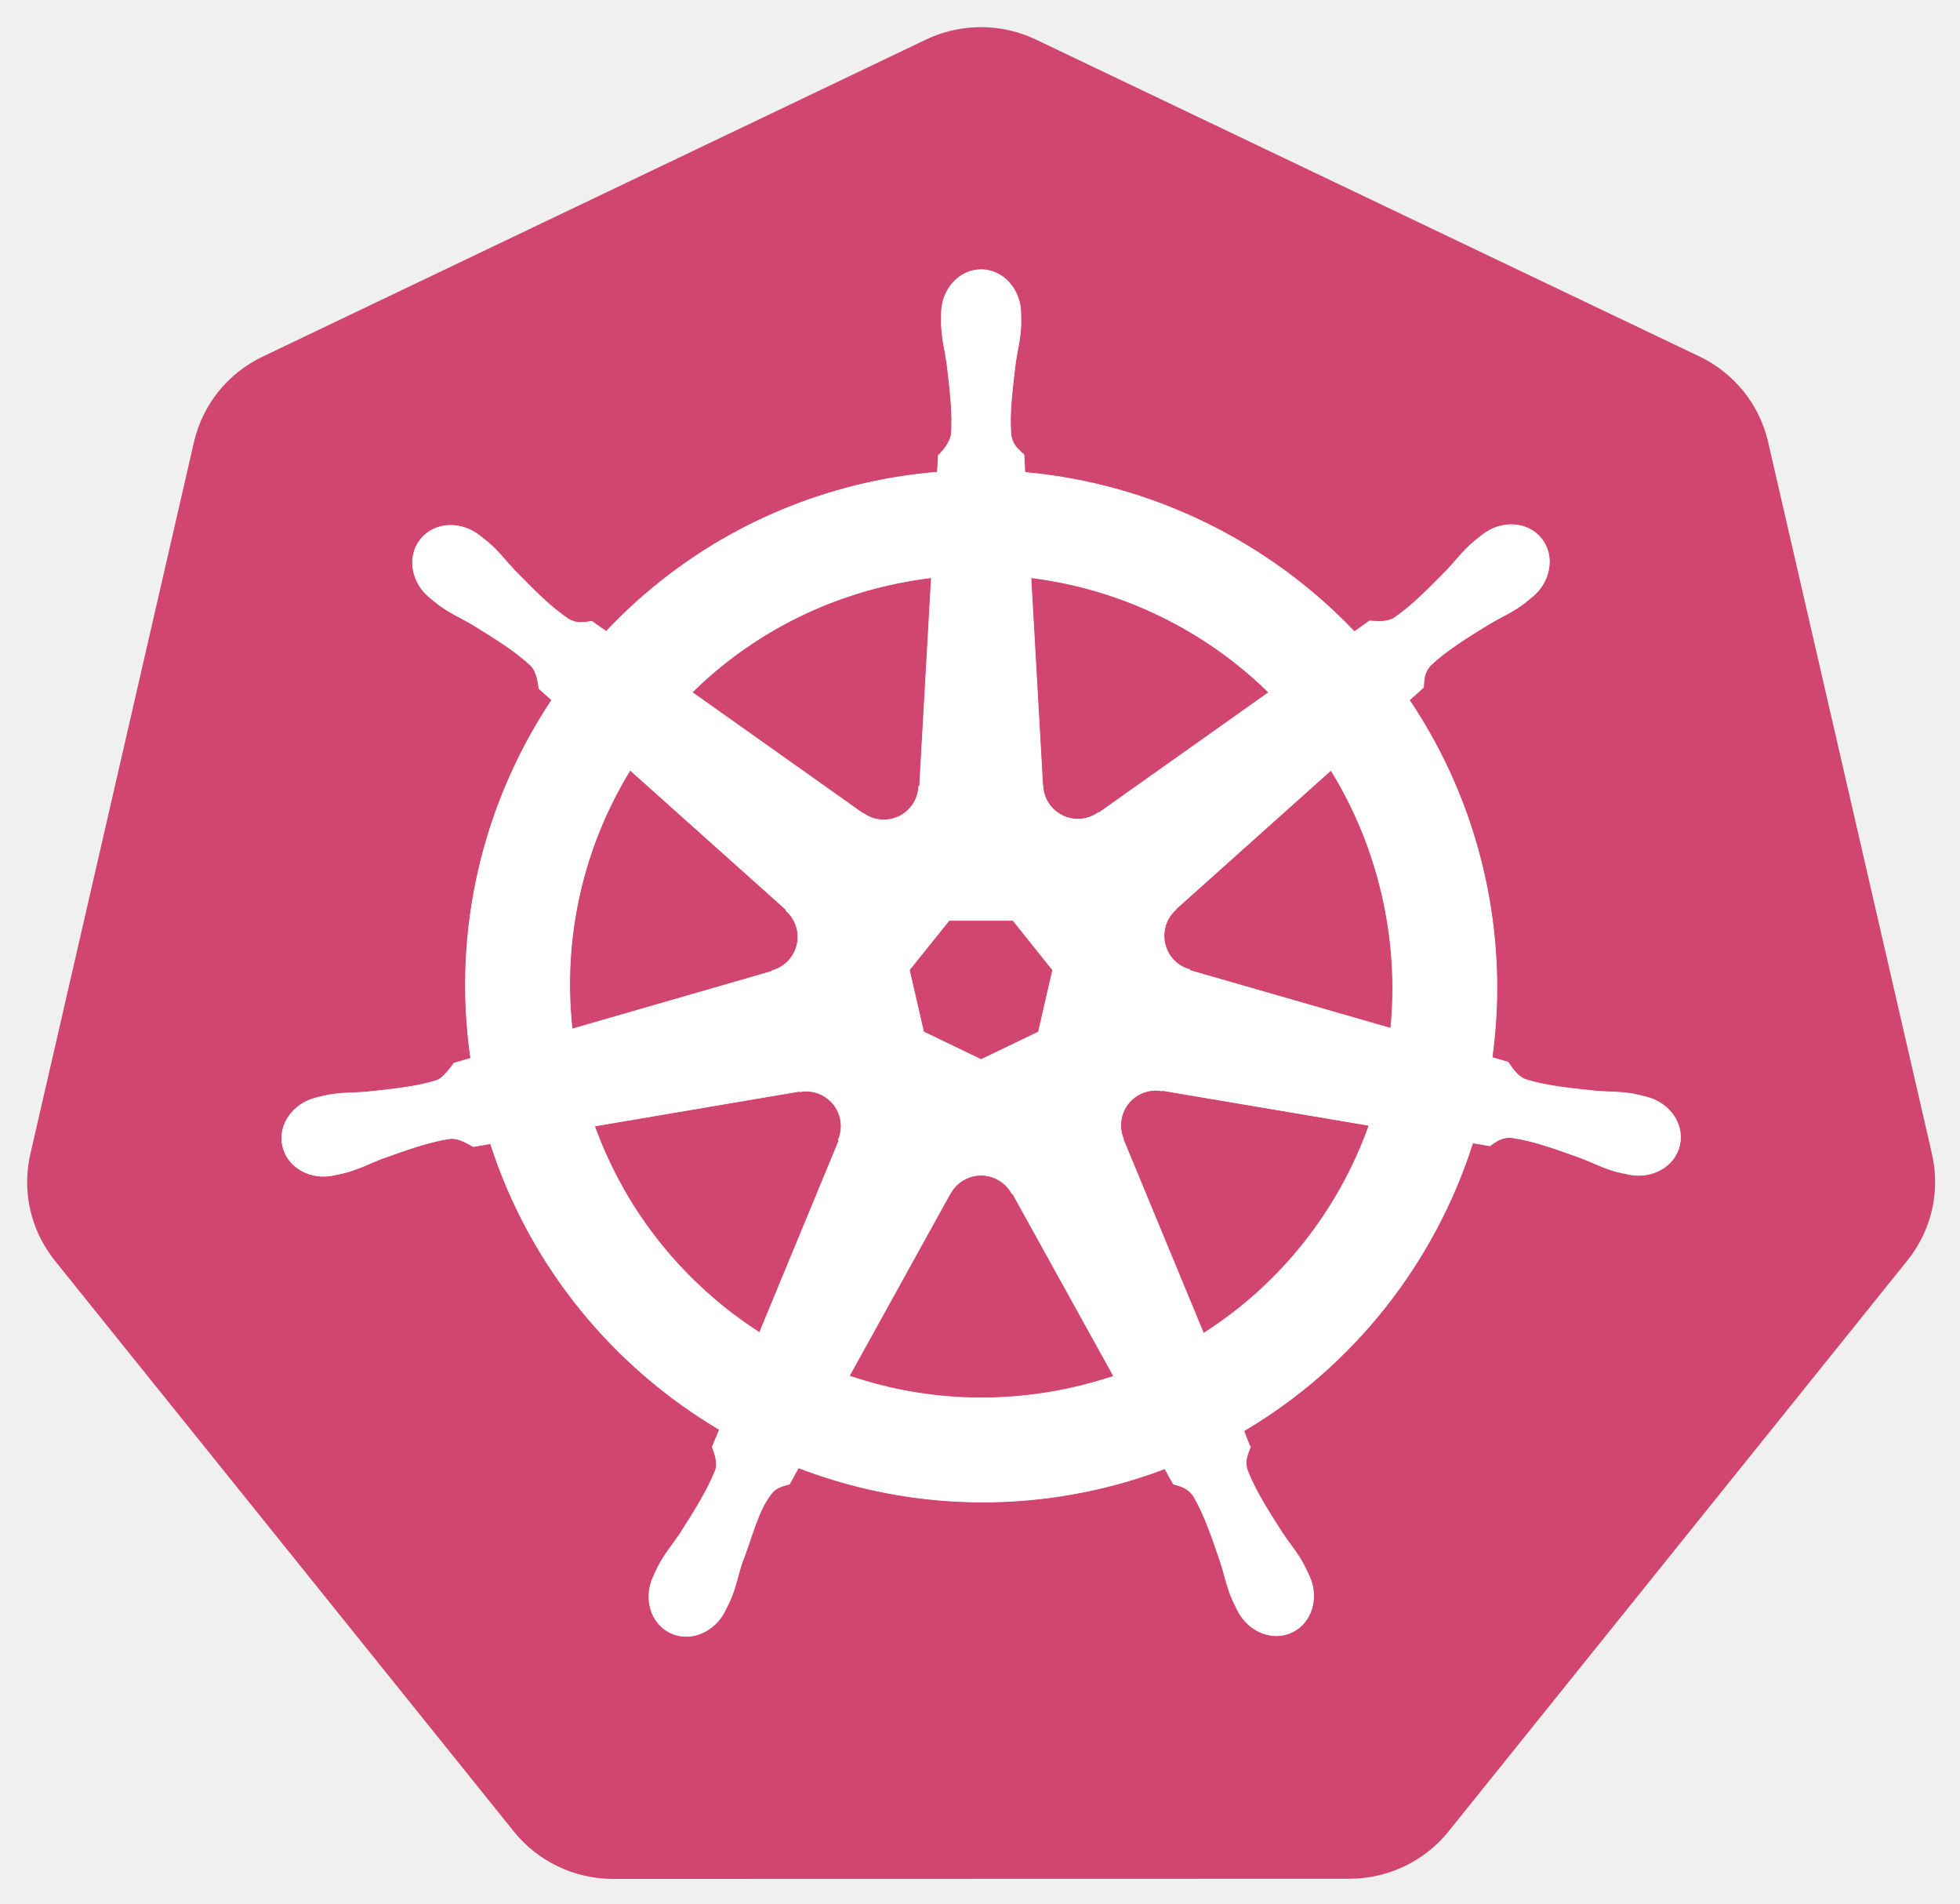
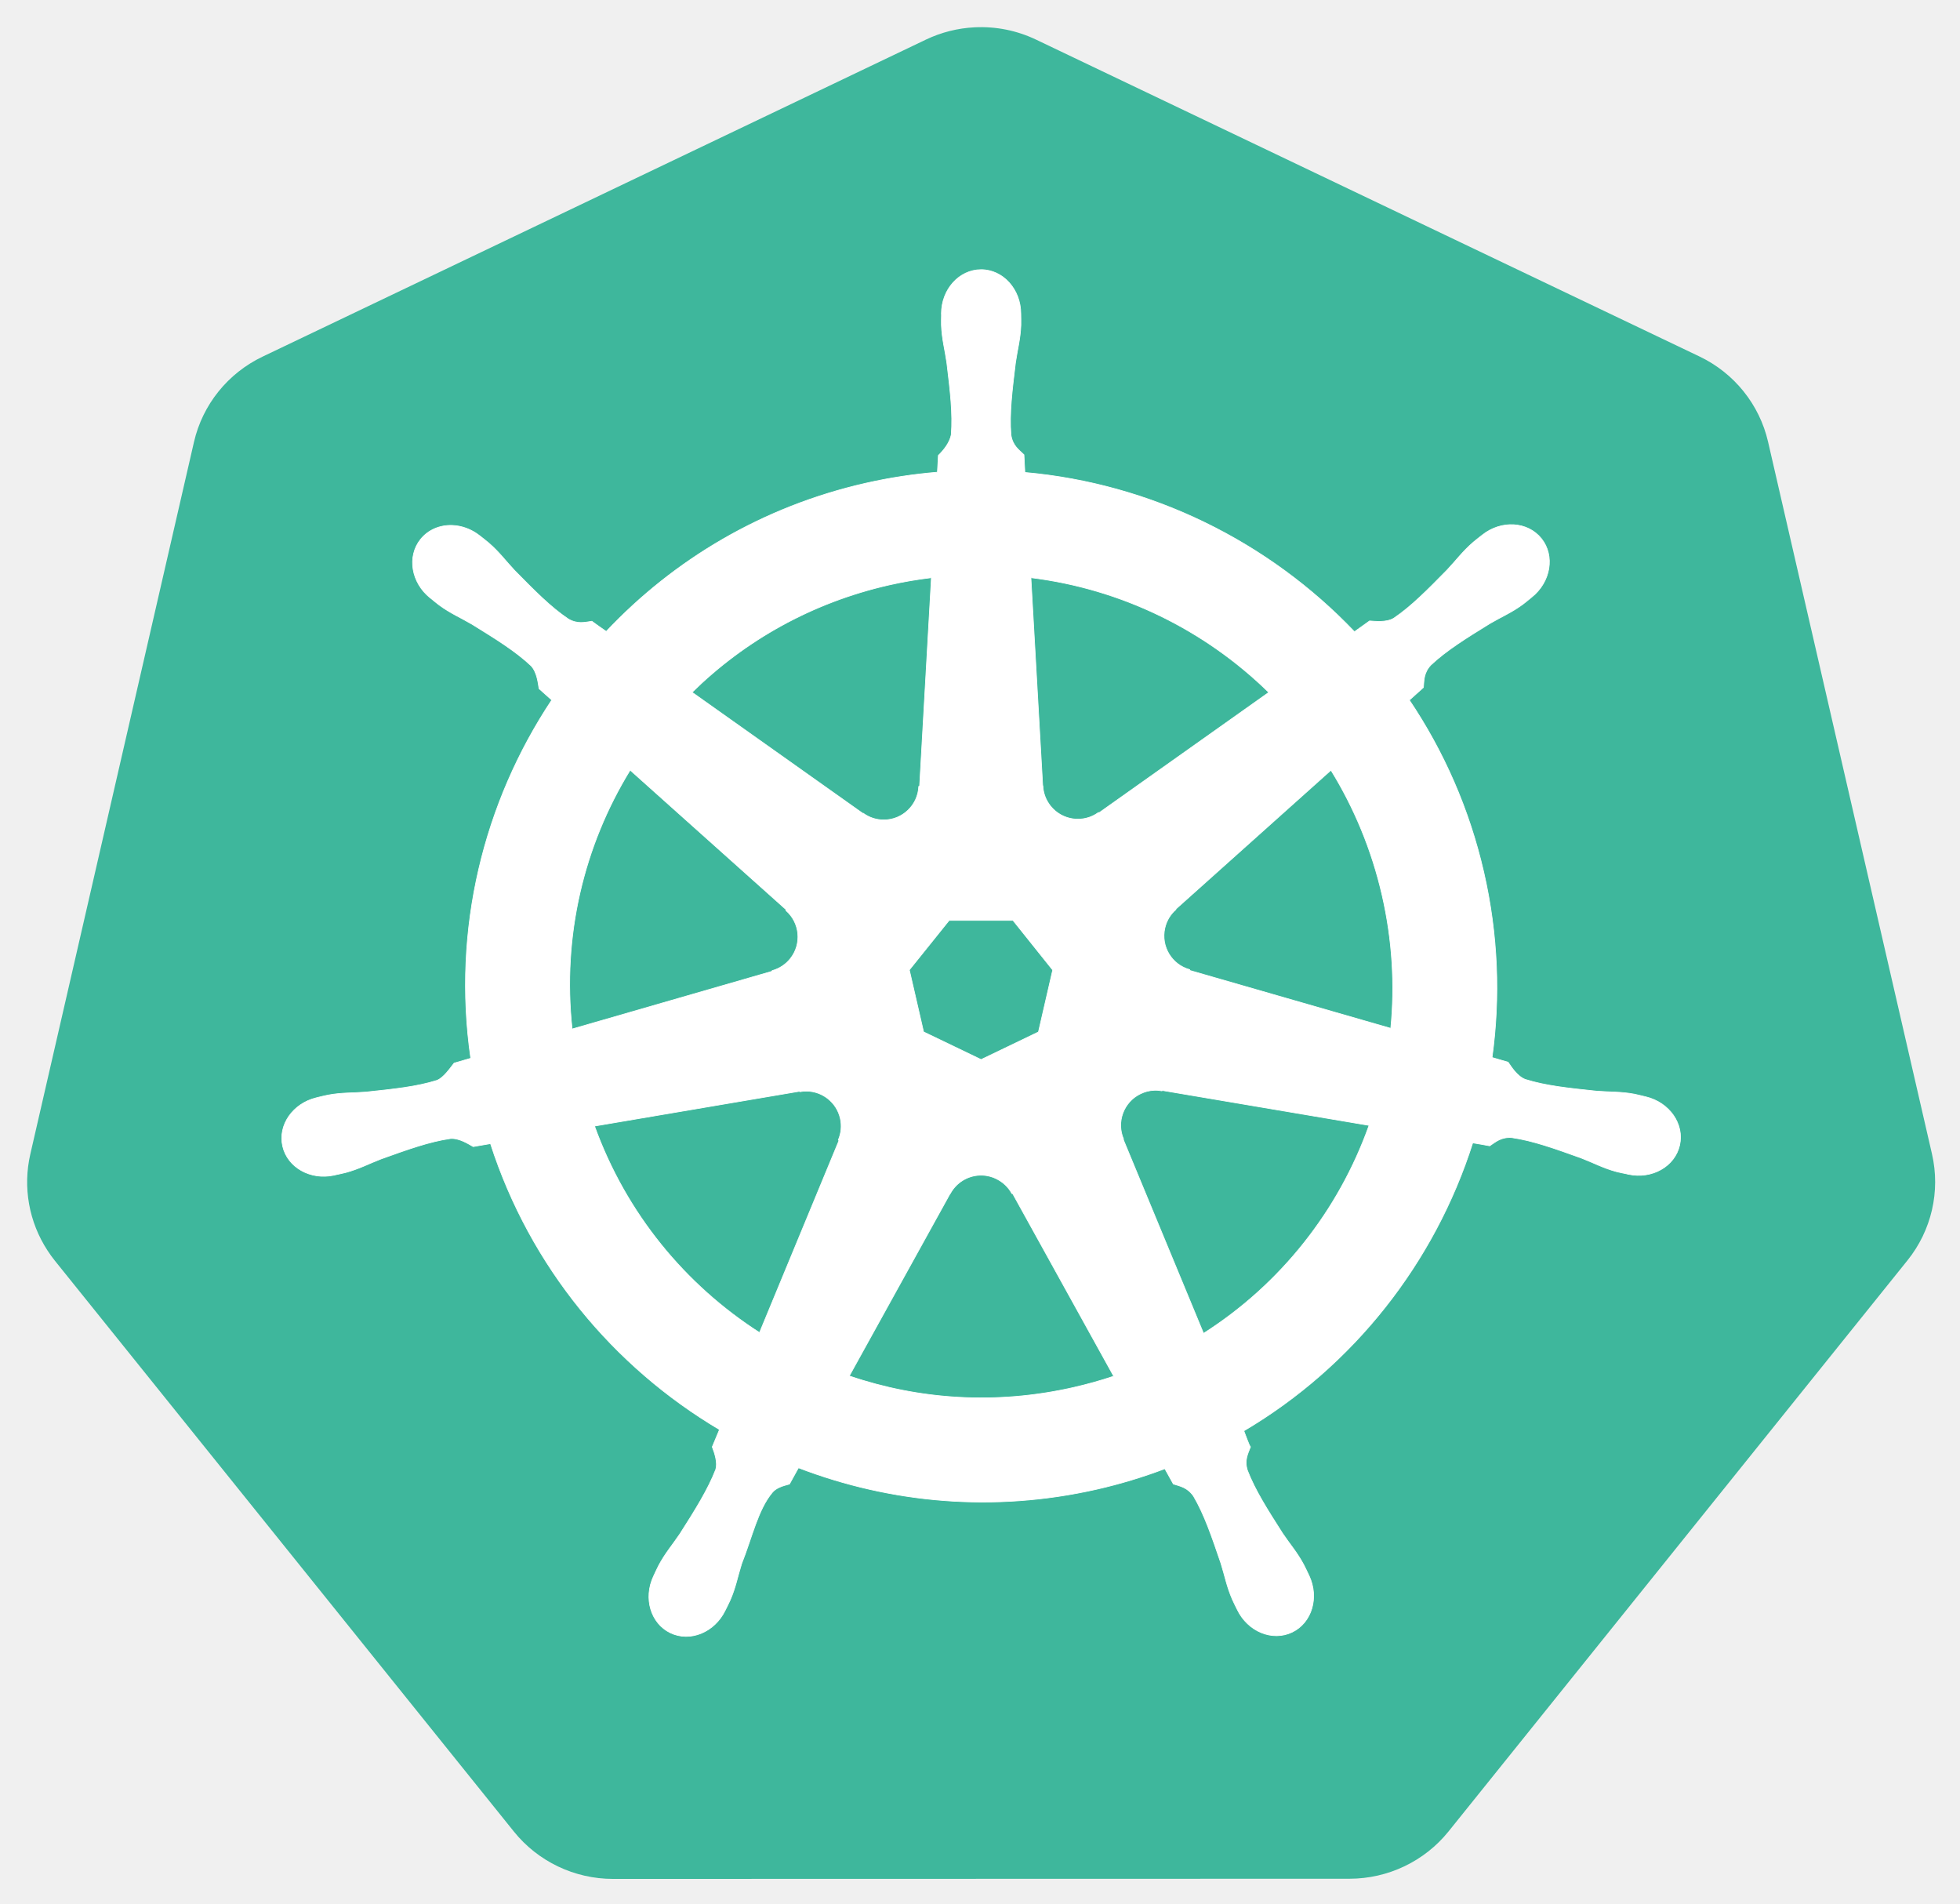
<svg xmlns="http://www.w3.org/2000/svg" height="49" viewBox="0 0 722 701">
  <g id="layer1" transform="translate(-6.326094,-174.7524)">
    <g id="g3052">
-       <path style="fill:#d14671;fill-opacity:1;stroke:#ffffff;stroke-width:0;stroke-miterlimit:4;stroke-opacity:1;stroke-dasharray:none" d="m 365.312,184.812 a 46.725,46.342 0 0 0 -17.906,4.531 l -244.344,116.75 a 46.725,46.342 0 0 0 -25.281,31.438 L 17.5,599.781 A 46.725,46.342 0 0 0 23.844,635.312 46.725,46.342 0 0 0 26.5,639 l 169.125,210.281 a 46.725,46.342 0 0 0 36.531,17.438 L 503.375,866.656 A 46.725,46.342 0 0 0 539.906,849.25 L 708.969,638.938 A 46.725,46.342 0 0 0 718,599.719 l -60.375,-262.25 a 46.725,46.342 0 0 0 -25.281,-31.438 l -244.375,-116.688 A 46.725,46.342 0 0 0 365.312,184.812 z" id="path3055" />
+       <path style="fill:#3EB79C;fill-opacity:1;stroke:#ffffff;stroke-width:0;stroke-miterlimit:4;stroke-opacity:1;stroke-dasharray:none" d="m 365.312,184.812 a 46.725,46.342 0 0 0 -17.906,4.531 l -244.344,116.75 a 46.725,46.342 0 0 0 -25.281,31.438 L 17.5,599.781 A 46.725,46.342 0 0 0 23.844,635.312 46.725,46.342 0 0 0 26.5,639 l 169.125,210.281 a 46.725,46.342 0 0 0 36.531,17.438 L 503.375,866.656 A 46.725,46.342 0 0 0 539.906,849.25 L 708.969,638.938 A 46.725,46.342 0 0 0 718,599.719 l -60.375,-262.25 a 46.725,46.342 0 0 0 -25.281,-31.438 l -244.375,-116.688 A 46.725,46.342 0 0 0 365.312,184.812 z" id="path3055" />
      <path id="path3059" d="m 367.734,274.06 c -8.077,8.2e-4 -14.626,7.276 -14.625,16.25 1e-5,0.138 0.028,0.269 0.031,0.406 -0.012,1.219 -0.071,2.688 -0.031,3.75 0.193,5.176 1.321,9.137 2,13.906 1.23,10.207 2.261,18.667 1.625,26.531 -0.619,2.965 -2.803,5.677 -4.75,7.562 l -0.344,6.188 c -8.777,0.727 -17.612,2.059 -26.438,4.062 -37.975,8.622 -70.67,28.183 -95.562,54.594 -1.615,-1.102 -4.441,-3.129 -5.281,-3.75 -2.611,0.353 -5.25,1.158 -8.688,-0.844 -6.545,-4.406 -12.506,-10.487 -19.719,-17.812 -3.305,-3.504 -5.698,-6.841 -9.625,-10.219 -0.892,-0.767 -2.253,-1.805 -3.25,-2.594 -3.07,-2.448 -6.691,-3.724 -10.188,-3.844 -4.496,-0.154 -8.824,1.604 -11.656,5.156 -5.035,6.315 -3.423,15.968 3.594,21.562 0.071,0.057 0.147,0.101 0.219,0.156 0.964,0.782 2.145,1.783 3.031,2.438 4.167,3.077 7.973,4.651 12.125,7.094 8.747,5.402 15.998,9.881 21.75,15.281 2.246,2.394 2.639,6.613 2.938,8.438 l 4.688,4.188 c -25.093,37.764 -36.707,84.409 -29.844,131.938 l -6.125,1.781 c -1.614,2.085 -3.895,5.365 -6.281,6.344 -7.525,2.37 -15.994,3.241 -26.219,4.312 -4.8,0.399 -8.942,0.161 -14.031,1.125 -1.12,0.212 -2.681,0.619 -3.906,0.906 -0.043,0.009 -0.082,0.022 -0.125,0.031 -0.067,0.015 -0.155,0.048 -0.219,0.062 -8.62,2.083 -14.158,10.006 -12.375,17.812 1.783,7.808 10.203,12.557 18.875,10.688 0.063,-0.014 0.153,-0.017 0.219,-0.031 0.098,-0.022 0.184,-0.07 0.281,-0.094 1.209,-0.265 2.724,-0.561 3.781,-0.844 5.003,-1.34 8.627,-3.308 13.125,-5.031 9.677,-3.471 17.692,-6.37 25.5,-7.5 3.261,-0.255 6.697,2.012 8.406,2.969 l 6.375,-1.094 c 14.67,45.483 45.414,82.245 84.344,105.312 l -2.656,6.375 c 0.957,2.475 2.013,5.825 1.3,8.269 -2.839,7.361 -7.701,15.131 -13.238,23.793 -2.681,4.002 -5.425,7.108 -7.844,11.688 -0.579,1.096 -1.316,2.779 -1.875,3.938 -3.759,8.042 -1.002,17.305 6.219,20.781 7.266,3.498 16.284,-0.191 20.188,-8.25 0.006,-0.011 0.026,-0.02 0.031,-0.031 0.004,-0.009 -0.004,-0.022 0,-0.031 0.556,-1.143 1.344,-2.644 1.812,-3.719 2.072,-4.747 2.762,-8.815 4.219,-13.406 3.87,-9.72 5.996,-19.919 11.323,-26.274 1.459,-1.74 3.837,-2.409 6.302,-3.07 l 3.312,-6 c 33.938,13.027 71.927,16.522 109.875,7.906 8.657,-1.966 17.014,-4.509 25.094,-7.562 0.931,1.651 2.661,4.826 3.125,5.625 2.506,0.815 5.24,1.236 7.469,4.531 3.985,6.809 6.711,14.864 10.031,24.594 1.457,4.591 2.178,8.659 4.25,13.406 0.472,1.082 1.256,2.605 1.812,3.75 3.895,8.085 12.942,11.787 20.219,8.281 7.22,-3.478 9.98,-12.74 6.219,-20.781 -0.559,-1.158 -1.327,-2.842 -1.906,-3.938 -2.419,-4.58 -5.163,-7.654 -7.844,-11.656 -5.537,-8.662 -10.13,-15.858 -12.969,-23.219 -1.187,-3.797 0.2,-6.158 1.125,-8.625 -0.554,-0.635 -1.739,-4.22 -2.438,-5.906 40.457,-23.888 70.299,-62.021 84.312,-106.062 1.892,0.297 5.182,0.879 6.25,1.094 2.2,-1.451 4.222,-3.344 8.188,-3.031 7.808,1.129 15.823,4.03 25.5,7.5 4.498,1.723 8.122,3.723 13.125,5.062 1.057,0.283 2.572,0.547 3.781,0.812 0.097,0.024 0.183,0.071 0.281,0.094 0.065,0.015 0.156,0.017 0.219,0.031 8.672,1.867 17.094,-2.879 18.875,-10.688 1.781,-7.807 -3.754,-15.732 -12.375,-17.812 -1.254,-0.285 -3.032,-0.769 -4.25,-1 -5.089,-0.964 -9.231,-0.726 -14.031,-1.125 -10.225,-1.071 -18.694,-1.943 -26.219,-4.312 -3.068,-1.19 -5.251,-4.841 -6.313,-6.344 l -5.906,-1.719 c 3.062,-22.154 2.237,-45.211 -3.062,-68.281 -5.348,-23.285 -14.8,-44.581 -27.406,-63.344 1.515,-1.377 4.376,-3.911 5.188,-4.656 0.237,-2.624 0.033,-5.376 2.75,-8.281 5.751,-5.401 13.003,-9.879 21.75,-15.281 4.152,-2.443 7.99,-4.017 12.156,-7.094 0.942,-0.696 2.229,-1.798 3.219,-2.594 7.015,-5.596 8.631,-15.248 3.594,-21.562 -5.037,-6.314 -14.797,-6.909 -21.812,-1.312 -0.999,0.791 -2.354,1.823 -3.25,2.594 -3.926,3.378 -6.351,6.714 -9.656,10.219 -7.212,7.326 -13.174,13.438 -19.719,17.844 -2.836,1.651 -6.99,1.08 -8.875,0.969 l -5.562,3.969 c -31.719,-33.261 -74.905,-54.525 -121.406,-58.656 -0.13,-1.949 -0.3,-5.471 -0.344,-6.531 -1.904,-1.822 -4.203,-3.377 -4.781,-7.312 -0.636,-7.864 0.426,-16.325 1.656,-26.531 0.679,-4.769 1.807,-8.73 2,-13.906 0.044,-1.177 -0.026,-2.884 -0.031,-4.156 -9.6e-4,-8.974 -6.548,-16.251 -14.625,-16.25 z m -18.312,113.438 -4.344,76.719 -0.312,0.156 c -0.291,6.863 -5.94,12.344 -12.875,12.344 -2.841,0 -5.463,-0.912 -7.594,-2.469 l -0.125,0.062 -62.906,-44.594 c 19.334,-19.011 44.063,-33.06 72.562,-39.531 5.206,-1.182 10.41,-2.059 15.594,-2.688 z m 36.656,0 c 33.273,4.092 64.045,19.159 87.625,42.25 l -62.5,44.312 -0.219,-0.094 c -5.547,4.052 -13.363,3.046 -17.688,-2.375 -1.771,-2.221 -2.701,-4.832 -2.812,-7.469 l -0.062,-0.031 z m -147.625,70.875 57.438,51.375 -0.062,0.312 c 5.184,4.507 5.949,12.328 1.625,17.75 -1.771,2.221 -4.142,3.711 -6.688,4.406 l -0.062,0.25 -73.625,21.25 c -3.747,-34.265 4.329,-67.574 21.375,-95.344 z m 258.156,0.031 c 8.534,13.833 14.997,29.282 18.844,46.031 3.801,16.548 4.755,33.067 3.188,49.031 l -74,-21.312 -0.062,-0.312 c -6.627,-1.811 -10.699,-8.552 -9.156,-15.312 0.632,-2.77 2.102,-5.113 4.094,-6.844 l -0.031,-0.156 57.125,-51.125 z m -140.656,55.312 23.531,0 14.625,18.281 -5.25,22.812 -21.125,10.156 -21.188,-10.188 -5.25,-22.812 z m 75.438,62.562 c 1,-0.051 1.996,0.04 2.969,0.219 l 0.125,-0.156 76.156,12.875 c -11.146,31.313 -32.473,58.44 -60.969,76.594 l -29.562,-71.406 0.094,-0.125 c -2.716,-6.31 0.002,-13.71 6.25,-16.719 1.6,-0.77 3.271,-1.197 4.938,-1.281 z m -127.906,0.312 c 5.812,0.082 11.025,4.115 12.375,10.031 0.632,2.77 0.325,5.514 -0.719,7.938 l 0.219,0.281 -29.25,70.688 c -27.347,-17.549 -49.129,-43.824 -60.781,-76.062 l 75.5,-12.812 0.125,0.156 c 0.845,-0.155 1.701,-0.23 2.531,-0.219 z m 63.781,30.969 c 2.024,-0.074 4.079,0.341 6.031,1.281 2.56,1.233 4.537,3.173 5.781,5.5 l 0.281,0 37.219,67.25 c -4.83,1.619 -9.796,3.003 -14.875,4.156 -28.465,6.463 -56.839,4.505 -82.531,-4.25 l 37.125,-67.125 0.062,0 c 2.228,-4.164 6.452,-6.649 10.906,-6.812 z" style="fill:#ffffff;fill-opacity:1;stroke:#ffffff;stroke-width:0.25;stroke-miterlimit:4;stroke-opacity:1;stroke-dasharray:none;marker:none;visibility:visible;display:inline;overflow:visible;enable-background:accumulate;" />
    </g>
  </g>
</svg>
